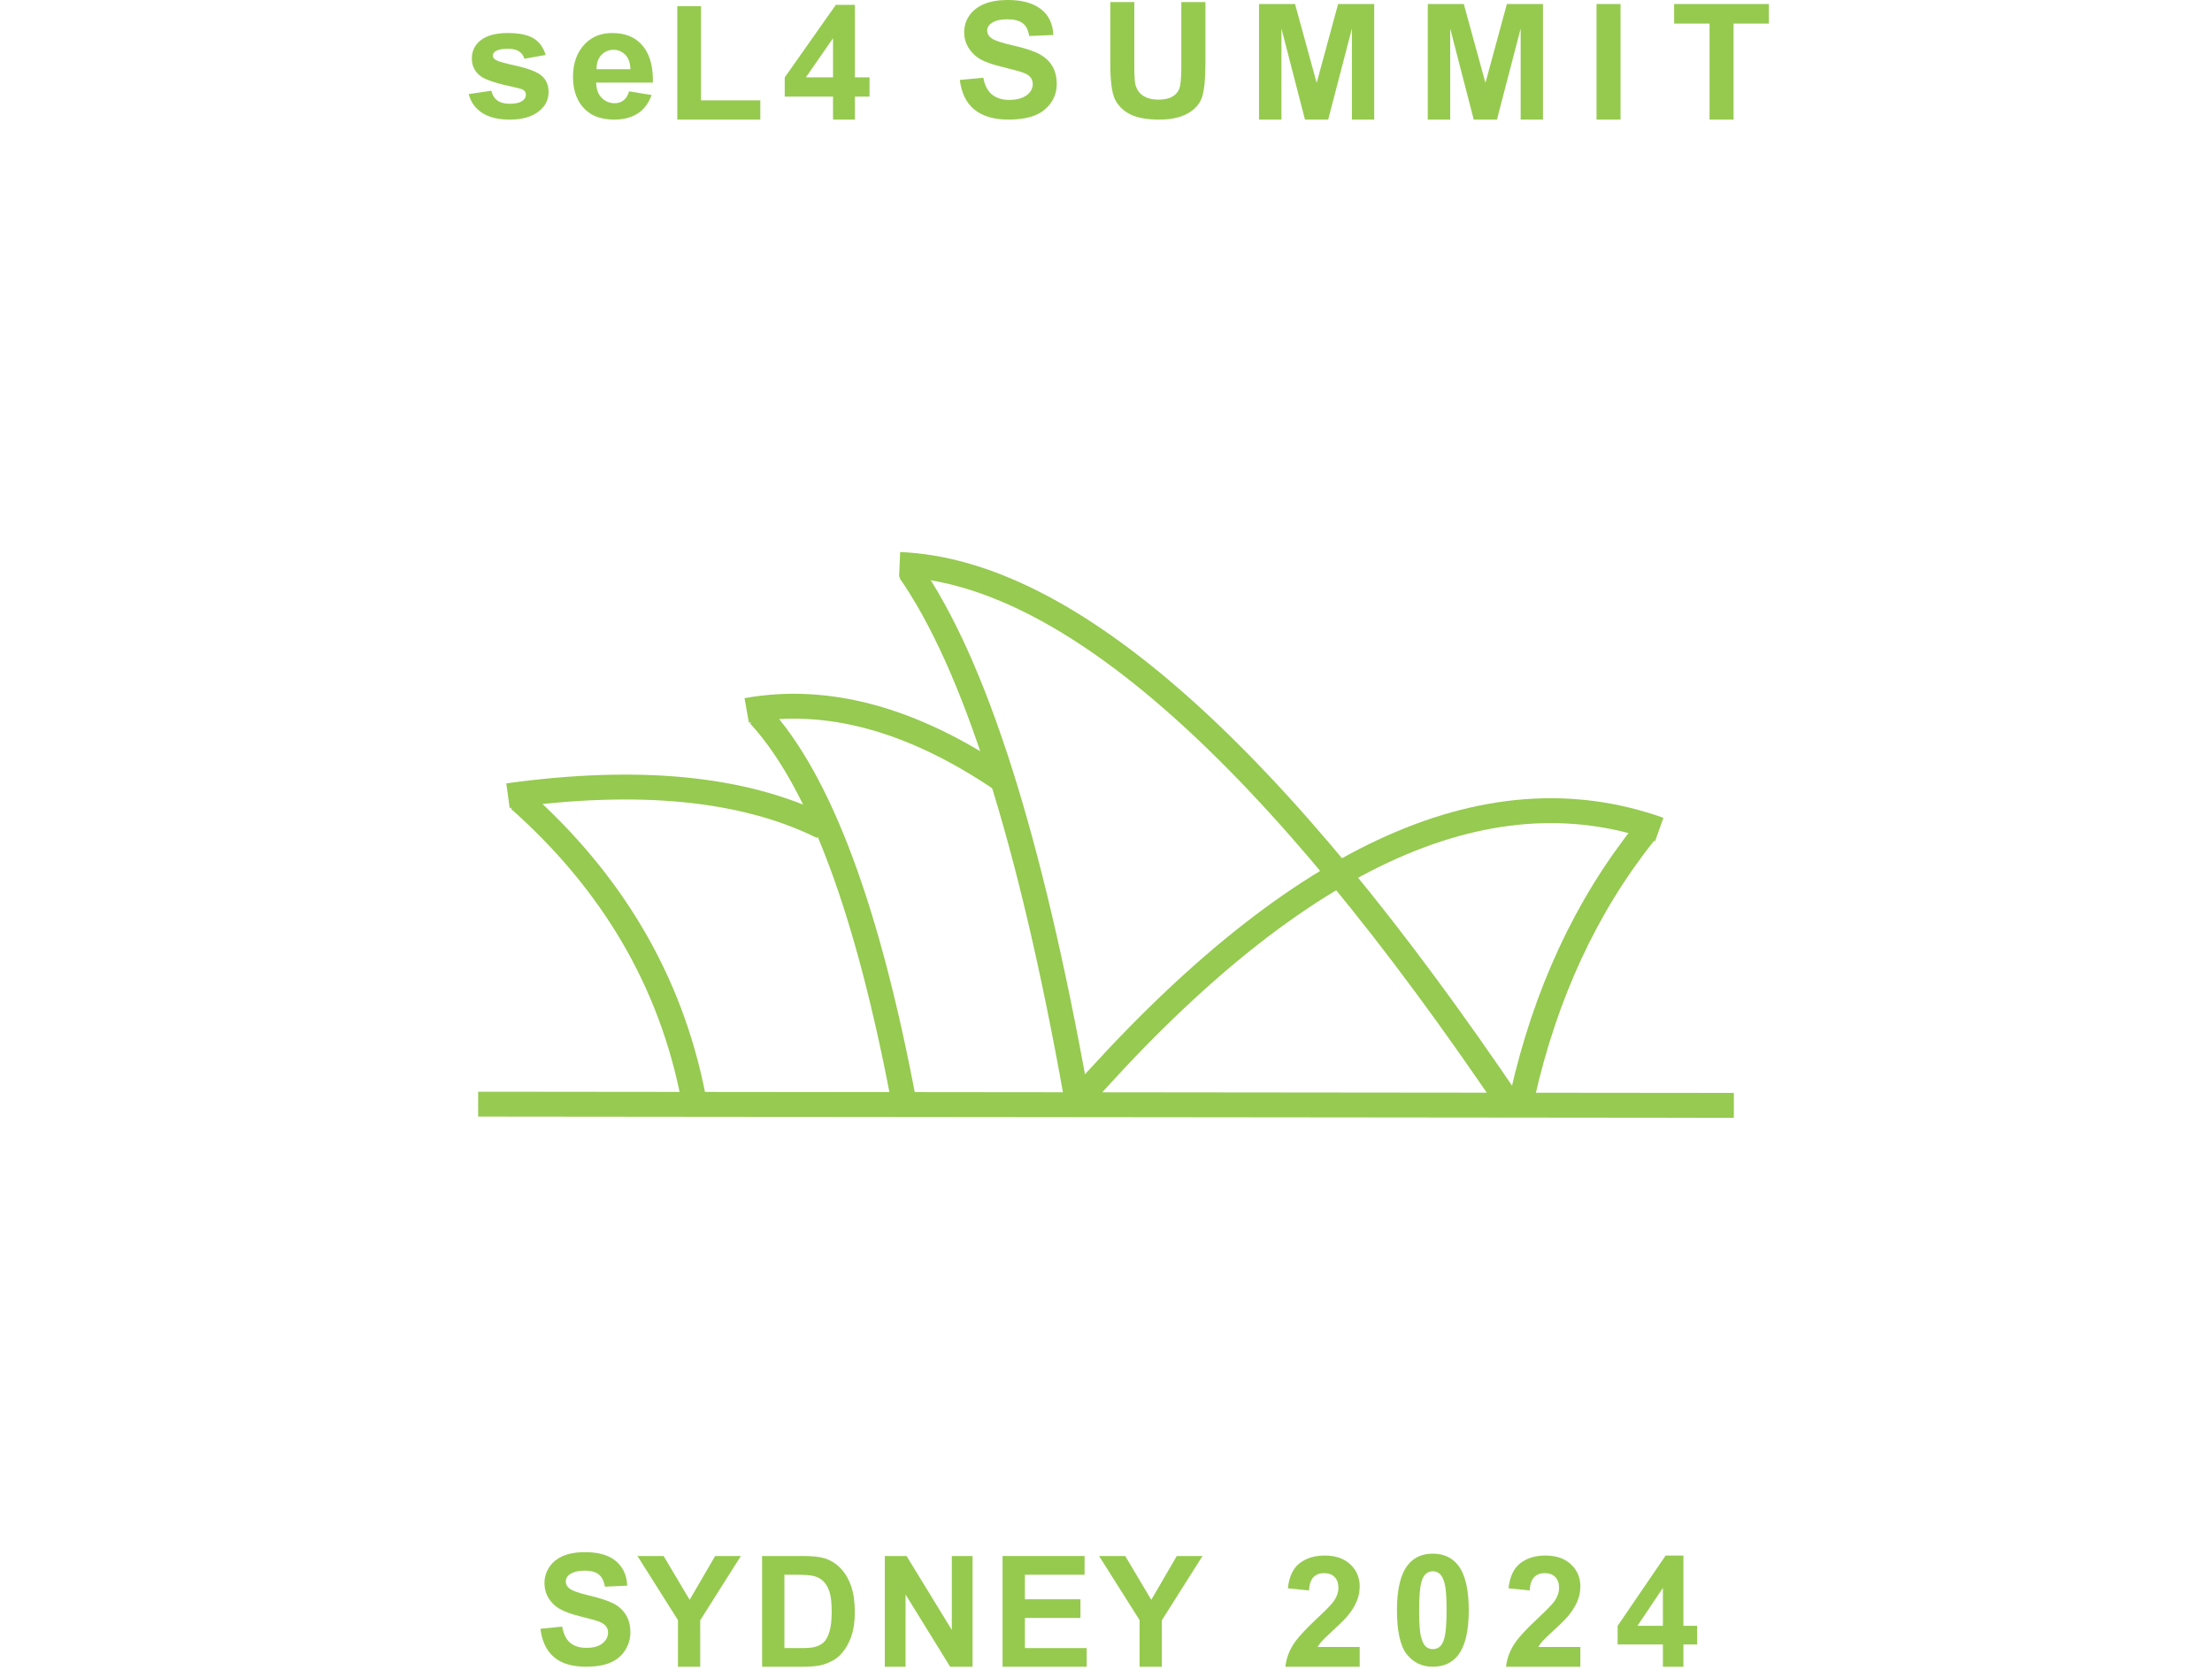
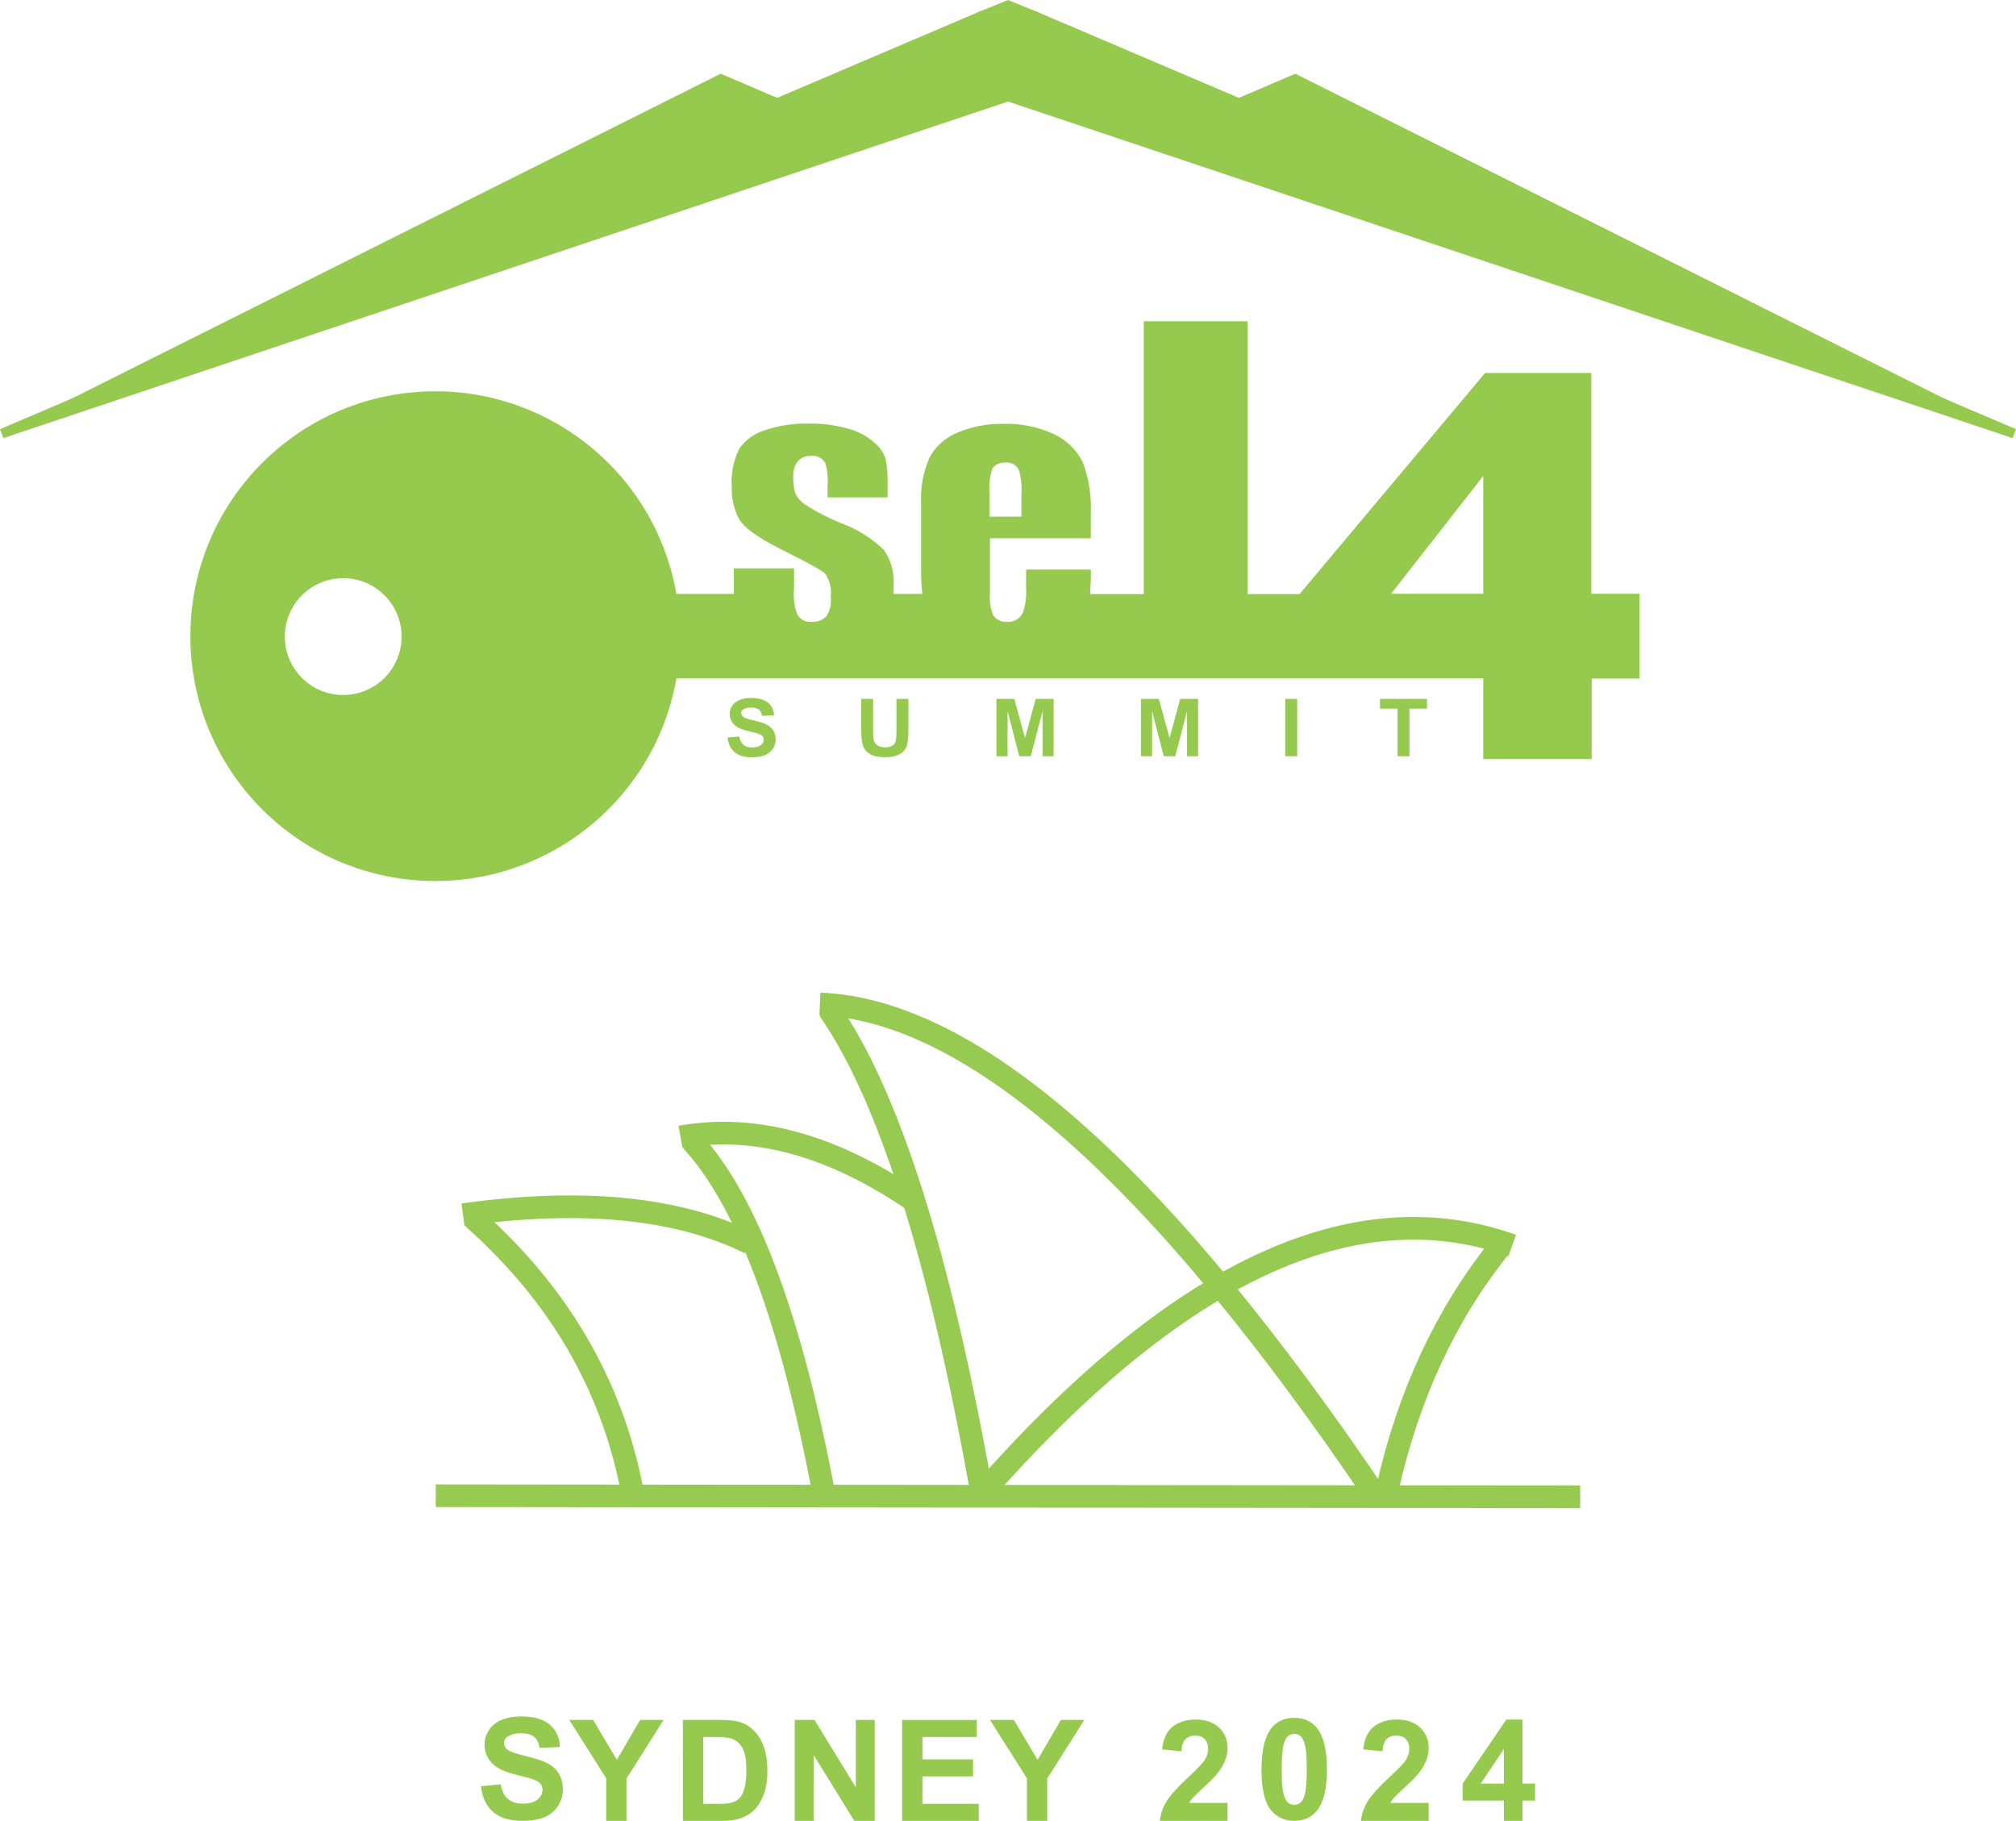
- <svg xmlns="http://www.w3.org/2000/svg" xmlns:xlink="http://www.w3.org/1999/xlink" width="331.243mm" height="250mm" viewBox="0 0 331.243 250" version="1.1" id="svg5">
+ <svg xmlns="http://www.w3.org/2000/svg" xmlns:xlink="http://www.w3.org/1999/xlink" width="331.243mm" height="299.156mm" viewBox="0 0 331.243 299.156" version="1.1" id="svg5">
  <defs id="defs2">
    <rect x="27.599" y="613.797" width="397.423" height="142.41" id="rect1965" />
    <color-profile name="Agfa-:-Swop-Standard" xlink:href="file:///WINDOWS/system32/spool/drivers/color/RSWOP.icm" id="color-profile2" />
    <rect x="680.693" y="102.26" width="15.612" height="115.531" id="rect9649" />
    <style id="style824">.cls-1,.cls-2,.cls-3{fill:#96ca4f;}.cls-2,.cls-3{stroke:#96ca4f;stroke-miterlimit:8;}.cls-3{stroke-width:0.25px;}</style>
  </defs>
  <g id="layer1">
    <g id="g1204" transform="scale(1.953098)" />
    <g id="g12656">
      <g id="g88" transform="scale(1.447491)">
        <text xml:space="preserve" transform="scale(0.2645833)" id="text9647" style="font-style:normal;font-weight:normal;font-size:40px;line-height:1.25;font-family:sans-serif;white-space:pre;shape-inside:url(#rect9649);display:inline;fill:#000000;fill-opacity:1;stroke:none" />
        <g id="g3802" />
-         <g id="g258" transform="translate(-25.54816,-120.7753)">
-           <g id="g216">
-             <path style="font-weight:bold;font-stretch:condensed;font-size:5.223px;line-height:10;font-family:Arial;-inkscape-font-specification:'Arial Bold Condensed';text-align:center;letter-spacing:3.917px;word-spacing:0px;text-anchor:middle;fill:#96ca4f;stroke-width:1.397" d="m 124.843,129.043 2.433,-0.228 q 0.411,2.291 2.689,2.291 1.129,0 1.776,-0.465 0.647,-0.473 0.647,-1.166 0,-0.408 -0.226,-0.693 -0.226,-0.285 -0.688,-0.465 -0.462,-0.188 -2.238,-0.62 -1.591,-0.383 -2.33,-0.832 -0.739,-0.448 -1.18,-1.174 -0.431,-0.734 -0.431,-1.574 0,-0.978 0.554,-1.761 0.565,-0.783 1.55,-1.182 0.985,-0.4 2.433,-0.4 2.176,0 3.397,0.938 1.221,0.938 1.293,2.682 l -2.494,0.106 q -0.164,-0.962 -0.708,-1.345 -0.544,-0.383 -1.55,-0.383 -1.006,0 -1.55,0.334 -0.544,0.334 -0.544,0.832 0,0.489 0.493,0.824 0.493,0.334 2.268,0.734 1.878,0.432 2.71,0.913 0.842,0.473 1.283,1.231 0.441,0.75 0.441,1.826 0,1.557 -1.211,2.617 -1.201,1.06 -3.767,1.06 -4.537,0 -5.05,-4.101 z" id="path20783" />
-             <path style="font-weight:bold;font-stretch:condensed;font-size:5.223px;line-height:10;font-family:Arial;-inkscape-font-specification:'Arial Bold Condensed';text-align:center;letter-spacing:3.917px;word-spacing:0px;text-anchor:middle;fill:#96ca4f;stroke-width:1.397" d="m 140.413,120.987 h 2.484 v 6.474 q 0,1.508 0.092,1.965 0.164,0.791 0.78,1.223 0.626,0.432 1.642,0.432 0.862,0 1.406,-0.302 0.544,-0.31 0.739,-0.848 0.205,-0.546 0.205,-2.332 v -6.612 h 2.494 v 6.278 q 0,2.405 -0.328,3.482 -0.318,1.068 -1.458,1.737 -1.129,0.66 -2.987,0.66 -1.93,0 -3.018,-0.546 -1.078,-0.554 -1.57,-1.549 -0.482,-1.003 -0.482,-3.685 z" id="path20781" />
-             <path style="font-weight:bold;font-stretch:condensed;font-size:5.223px;line-height:10;font-family:Arial;-inkscape-font-specification:'Arial Bold Condensed';text-align:center;letter-spacing:3.917px;word-spacing:0px;text-anchor:middle;fill:#96ca4f;stroke-width:1.397" d="m 155.799,133.144 v -11.953 h 3.726 l 2.238,8.153 2.217,-8.153 h 3.736 v 11.953 h -2.309 v -9.409 l -2.453,9.409 h -2.402 l -2.433,-9.409 v 9.409 z" id="path20779" />
-             <path style="font-weight:bold;font-stretch:condensed;font-size:5.223px;line-height:10;font-family:Arial;-inkscape-font-specification:'Arial Bold Condensed';text-align:center;letter-spacing:3.917px;word-spacing:0px;text-anchor:middle;fill:#96ca4f;stroke-width:1.397" d="m 173.258,133.144 v -11.953 h 3.726 l 2.238,8.153 2.217,-8.153 h 3.736 v 11.953 h -2.309 v -9.409 l -2.453,9.409 h -2.402 l -2.433,-9.409 v 9.409 z" id="path20777" />
-             <path style="font-weight:bold;font-stretch:condensed;font-size:5.223px;line-height:10;font-family:Arial;-inkscape-font-specification:'Arial Bold Condensed';text-align:center;letter-spacing:3.917px;word-spacing:0px;text-anchor:middle;fill:#96ca4f;stroke-width:1.397" d="m 190.716,133.144 v -11.953 h 2.484 v 11.953 z" id="path20775" />
-             <path style="font-weight:bold;font-stretch:condensed;font-size:5.223px;line-height:10;font-family:Arial;-inkscape-font-specification:'Arial Bold Condensed';text-align:center;letter-spacing:3.917px;word-spacing:0px;text-anchor:middle;fill:#96ca4f;stroke-width:1.397" d="m 202.407,133.144 v -9.931 h -3.664 v -2.022 h 9.802 v 2.022 h -3.654 v 9.931 z" id="path20771" />
-           </g>
-           <g id="g208" transform="translate(-92.00748,-44.68935)">
-             <path d="m 166.046,175.196 2.346,-0.347 q 0.305,1.347 1.889,1.347 0.843,0 1.259,-0.258 0.416,-0.258 0.416,-0.669 0,-0.282 -0.183,-0.444 -0.193,-0.161 -0.762,-0.282 -2.884,-0.605 -3.666,-1.153 -0.975,-0.686 -0.975,-1.879 0,-1.194 0.955,-1.912 0.954,-0.718 2.772,-0.718 1.736,0 2.64,0.54 0.904,0.532 1.269,1.726 l -2.203,0.395 q -0.294,-1.032 -1.665,-1.032 -0.863,0 -1.229,0.202 -0.366,0.194 -0.366,0.508 0,0.282 0.335,0.468 0.335,0.194 2.082,0.581 1.96,0.436 2.66,1.057 0.69,0.621 0.69,1.654 0,1.242 -1.076,2.049 -1.066,0.807 -2.955,0.807 -1.716,0 -2.803,-0.669 -1.087,-0.678 -1.432,-1.968 z" style="font-weight:bold;font-stretch:condensed;font-size:16.228px;line-height:10;font-family:Arial;-inkscape-font-specification:'Arial Bold Condensed';text-align:center;letter-spacing:3.917px;word-spacing:0px;text-anchor:middle;fill:#96ca4f;stroke-width:0.445" id="path21173" />
-             <path d="m 182.643,174.914 2.325,0.379 q -0.467,1.291 -1.452,1.92 -0.985,0.621 -2.396,0.621 -1.96,0 -3.026,-1.041 -1.259,-1.21 -1.259,-3.388 0,-2.146 1.269,-3.436 1.076,-1.089 2.782,-1.089 1.899,0 2.975,1.113 1.239,1.274 1.239,3.759 l -0.01,0.258 h -5.859 q 0.02,1.016 0.569,1.573 0.558,0.557 1.34,0.557 1.127,0 1.503,-1.226 z m 0.132,-2.291 q -0.03,-1 -0.538,-1.5 -0.508,-0.508 -1.208,-0.508 -0.741,0 -1.249,0.524 -0.518,0.532 -0.508,1.484 z" style="font-weight:bold;font-stretch:condensed;font-size:16.228px;line-height:10;font-family:Arial;-inkscape-font-specification:'Arial Bold Condensed';text-align:center;letter-spacing:3.917px;word-spacing:0px;text-anchor:middle;fill:#96ca4f;stroke-width:0.445" id="path21170" />
-             <path d="m 187.624,177.834 v -11.728 h 2.457 v 9.736 h 6.133 v 1.992 z" style="font-weight:bold;font-stretch:condensed;font-size:16.228px;line-height:10;font-family:Arial;-inkscape-font-specification:'Arial Bold Condensed';text-align:center;letter-spacing:3.917px;word-spacing:0px;text-anchor:middle;fill:#96ca4f;stroke-width:0.445" id="path21167" />
-             <path d="m 203.734,177.834 v -2.379 h -4.996 v -1.984 l 5.29,-7.509 h 1.97 v 7.501 h 1.513 v 1.992 h -1.513 v 2.379 z m 0,-4.372 v -4.041 l -2.803,4.041 z" style="font-weight:bold;font-stretch:condensed;font-size:16.228px;line-height:10;font-family:Arial;-inkscape-font-specification:'Arial Bold Condensed';text-align:center;letter-spacing:3.917px;word-spacing:0px;text-anchor:middle;fill:#96ca4f;stroke-width:0.445" id="path21164" />
-           </g>
-         </g>
-         <g id="g3" transform="translate(1.096725)">
+         <g id="g3" transform="translate(-0.2271396,34.28159)">
          <g id="g2" transform="translate(0,-0.3655654)">
            <path d="m 54.815,168.826 2.248,-0.219 q 0.203,1.133 0.82,1.664 0.624,0.531 1.678,0.531 1.116,0 1.678,-0.469 0.57,-0.477 0.57,-1.109 0,-0.406 -0.242,-0.688 -0.234,-0.289 -0.827,-0.5 -0.406,-0.141 -1.85,-0.5 -1.858,-0.461 -2.607,-1.133 -1.054,-0.945 -1.054,-2.305 0,-0.875 0.492,-1.633 0.5,-0.766 1.428,-1.164 0.937,-0.398 2.256,-0.398 2.154,0 3.239,0.945 1.093,0.945 1.147,2.524 l -2.31,0.102 q -0.148,-0.883 -0.64,-1.266 -0.484,-0.391 -1.46,-0.391 -1.007,0 -1.577,0.414 -0.367,0.266 -0.367,0.711 0,0.406 0.343,0.695 0.437,0.367 2.123,0.766 1.686,0.398 2.49,0.828 0.812,0.422 1.264,1.164 0.461,0.734 0.461,1.82 0,0.984 -0.546,1.844 -0.546,0.859 -1.545,1.281 -0.999,0.414 -2.49,0.414 -2.17,0 -3.333,-1 -1.163,-1.008 -1.389,-2.93 z" style="font-weight:bold;font-size:40px;line-height:1.25;font-family:Arial;-inkscape-font-specification:'Arial, Bold';white-space:pre;shape-inside:url(#rect1965);fill:#96ca4f;stroke-width:0.407" id="path13608" />
            <path d="m 69.04,172.756 v -4.821 l -4.191,-6.633 h 2.708 l 2.693,4.532 2.638,-4.532 h 2.662 l -4.207,6.649 v 4.805 z" style="font-weight:bold;font-size:40px;line-height:1.25;font-family:Arial;-inkscape-font-specification:'Arial, Bold';white-space:pre;shape-inside:url(#rect1965);fill:#96ca4f;stroke-width:0.407" id="path13610" />
            <path d="m 77.742,161.302 h 4.223 q 1.428,0 2.178,0.219 1.007,0.297 1.725,1.055 0.718,0.758 1.093,1.859 0.375,1.094 0.375,2.703 0,1.414 -0.351,2.438 -0.429,1.25 -1.225,2.024 -0.601,0.586 -1.623,0.914 -0.765,0.242 -2.045,0.242 h -4.347 z m 2.31,1.938 v 7.586 h 1.725 q 0.968,0 1.397,-0.109 0.562,-0.141 0.929,-0.477 0.375,-0.336 0.609,-1.102 0.234,-0.773 0.234,-2.102 0,-1.328 -0.234,-2.039 -0.234,-0.711 -0.656,-1.109 -0.421,-0.398 -1.069,-0.539 -0.484,-0.109 -1.897,-0.109 z" style="font-weight:bold;font-size:40px;line-height:1.25;font-family:Arial;-inkscape-font-specification:'Arial, Bold';white-space:pre;shape-inside:url(#rect1965);fill:#96ca4f;stroke-width:0.407" id="path13612" />
            <path d="m 90.441,172.756 v -11.454 h 2.248 l 4.683,7.649 v -7.649 h 2.146 v 11.454 h -2.318 l -4.613,-7.469 v 7.469 z" style="font-weight:bold;font-size:40px;line-height:1.25;font-family:Arial;-inkscape-font-specification:'Arial, Bold';white-space:pre;shape-inside:url(#rect1965);fill:#96ca4f;stroke-width:0.407" id="path13614" />
            <path d="m 102.624,172.756 v -11.454 h 8.484 v 1.938 h -6.174 v 2.539 h 5.745 v 1.93 h -5.745 v 3.117 h 6.392 v 1.93 z" style="font-weight:bold;font-size:40px;line-height:1.25;font-family:Arial;-inkscape-font-specification:'Arial, Bold';white-space:pre;shape-inside:url(#rect1965);fill:#96ca4f;stroke-width:0.407" id="path13616" />
            <path d="m 116.797,172.756 v -4.821 l -4.191,-6.633 h 2.708 l 2.693,4.532 2.638,-4.532 h 2.662 l -4.207,6.649 v 4.805 z" style="font-weight:bold;font-size:40px;line-height:1.25;font-family:Arial;-inkscape-font-specification:'Arial, Bold';white-space:pre;shape-inside:url(#rect1965);fill:#96ca4f;stroke-width:0.407" id="path13618" />
          </g>
          <g id="g955" transform="matrix(1,0,0,0.9654318,-9.322162,5.648224)" style="stroke-width:1.018">
            <path d="m 148.89,170.6 v 2.112 h -7.688 q 0.125,-1.198 0.749,-2.266 0.624,-1.076 2.466,-2.849 1.483,-1.432 1.819,-1.942 0.453,-0.704 0.453,-1.392 0,-0.761 -0.398,-1.165 -0.39,-0.413 -1.085,-0.413 -0.687,0 -1.093,0.429 -0.406,0.429 -0.468,1.424 l -2.185,-0.227 q 0.195,-1.878 1.225,-2.695 1.03,-0.817 2.576,-0.817 1.694,0 2.662,0.947 0.968,0.947 0.968,2.355 0,0.801 -0.281,1.53 -0.273,0.72 -0.874,1.513 -0.398,0.526 -1.436,1.513 -1.038,0.987 -1.319,1.311 -0.273,0.324 -0.445,0.631 z" style="font-weight:bold;font-size:40px;line-height:1.25;font-family:Arial;-inkscape-font-specification:'Arial, Bold';white-space:pre;shape-inside:url(#rect1965);fill:#96ca4f;stroke-width:0.414" id="path13622" />
            <path d="m 156.46,160.598 q 1.662,0 2.599,1.23 1.116,1.457 1.116,4.831 0,3.367 -1.124,4.839 -0.929,1.214 -2.591,1.214 -1.67,0 -2.693,-1.327 -1.022,-1.335 -1.022,-4.75 0,-3.35 1.124,-4.823 0.929,-1.214 2.591,-1.214 z m 0,1.886 q -0.398,0 -0.71,0.267 -0.312,0.259 -0.484,0.939 -0.226,0.882 -0.226,2.97 0,2.088 0.203,2.873 0.203,0.777 0.507,1.036 0.312,0.259 0.71,0.259 0.398,0 0.71,-0.259 0.312,-0.267 0.484,-0.947 0.226,-0.874 0.226,-2.962 0,-2.088 -0.203,-2.865 -0.203,-0.785 -0.515,-1.044 -0.304,-0.267 -0.702,-0.267 z" style="font-weight:bold;font-size:40px;line-height:1.25;font-family:Arial;-inkscape-font-specification:'Arial, Bold';white-space:pre;shape-inside:url(#rect1965);fill:#96ca4f;stroke-width:0.414" id="path13624" />
            <path d="m 171.719,170.6 v 2.112 h -7.688 q 0.125,-1.198 0.749,-2.266 0.624,-1.076 2.466,-2.849 1.483,-1.432 1.819,-1.942 0.453,-0.704 0.453,-1.392 0,-0.761 -0.398,-1.165 -0.39,-0.413 -1.085,-0.413 -0.687,0 -1.093,0.429 -0.406,0.429 -0.468,1.424 l -2.185,-0.227 q 0.195,-1.878 1.225,-2.695 1.03,-0.817 2.576,-0.817 1.694,0 2.662,0.947 0.968,0.947 0.968,2.355 0,0.801 -0.281,1.53 -0.273,0.72 -0.874,1.513 -0.398,0.526 -1.436,1.513 -1.038,0.987 -1.319,1.311 -0.273,0.324 -0.445,0.631 z" style="font-weight:bold;font-size:40px;line-height:1.25;font-family:Arial;-inkscape-font-specification:'Arial, Bold';white-space:pre;shape-inside:url(#rect1965);fill:#96ca4f;stroke-width:0.414" id="path13626" />
            <path d="m 180.257,172.713 v -2.387 h -4.683 v -1.991 l 4.964,-7.534 h 1.842 v 7.526 h 1.421 v 1.999 h -1.421 v 2.387 z m 0,-4.386 v -4.054 l -2.63,4.054 z" style="font-weight:bold;font-size:40px;line-height:1.25;font-family:Arial;-inkscape-font-specification:'Arial, Bold';white-space:pre;shape-inside:url(#rect1965);fill:#96ca4f;stroke-width:0.414" id="path13628" />
          </g>
        </g>
-         <g transform="matrix(0.1286188,0,0,0.1286188,-50.59835,13.36457)" id="g2826">
+         <g transform="matrix(0.1286188,0,0,0.1286188,-50.59835,68.93197)" id="g2826">
          <path d="m 778,784 1010,1" stroke="#96ca50" stroke-width="20" fill="none" fill-rule="evenodd" id="path2808" />
          <path d="m 811,539 c 75.198,66.699 121.865,146.365 140,239" stroke="#96ca50" stroke-width="20" fill="none" fill-rule="evenodd" id="path2810" />
          <path d="M 802,535.961 C 907.499,521.369 991.832,529.716 1055,561" stroke="#96ca50" stroke-width="20" fill="none" fill-rule="evenodd" id="path2812" />
          <path d="m 1004,471 c 48.76,52.799 87.76,157.465 117,314" stroke="#96ca50" stroke-width="20" fill="none" fill-rule="evenodd" id="path2814" />
          <path d="m 1125,355 c 52.55,75.511 97.22,216.177 134,422" stroke="#96ca50" stroke-width="20" fill="none" fill-rule="evenodd" id="path2816" />
          <path d="m 1117,350 c 135.96,5.63 300.63,151.963 494,439" stroke="#96ca50" stroke-width="20" fill="none" fill-rule="evenodd" id="path2818" />
          <path d="M 1728,563.174 C 1587.8,513.244 1431.47,586.515 1259,783" stroke="#96ca50" stroke-width="20" fill="none" fill-rule="evenodd" id="path2820" />
          <path d="m 994,467.367 c 64.78,-11.639 133.12,6.904 205,55.633" stroke="#96ca50" stroke-width="20" fill="none" fill-rule="evenodd" id="path2822" />
          <path d="m 1716,566 c -46.81,58.719 -79.48,129.052 -98,211" stroke="#96ca50" stroke-width="20" fill="none" fill-rule="evenodd" id="path2824" />
        </g>
+         <g id="g2-9" transform="matrix(0.6908504,0,0,0.6908504,-2.2673449e-6,0)">
+           <polygon class="cls-2" points="102.2,1.81 105.34,10.07 0.2,45.29 " id="polygon830" transform="matrix(1.572762,0,0,1.572762,-0.0061861,0)" style="fill:#96ca4f;stroke:#96ca4f;stroke-miterlimit:8" />
+           <polygon class="cls-1" points="105.31,0 108.62,1.35 102.01,1.34 " id="polygon828" transform="matrix(1.572762,0,0,1.572762,-0.0061861,0)" style="fill:#96ca4f" />
+           <polygon class="cls-1" points="105.31,9.32 108.33,1.31 102.28,1.31 " id="polygon832" transform="matrix(1.572762,0,0,1.572762,-0.0061861,0)" style="fill:#96ca4f" />
+           <polygon class="cls-2" points="210.42,45.29 108.42,1.81 105.28,10.07 " id="polygon834" transform="matrix(1.572762,0,0,1.572762,-0.0061861,0)" style="fill:#96ca4f;stroke:#96ca4f;stroke-miterlimit:8" />
+           <path class="cls-1" d="m 261.465,97.543 v -36.268 h -17.458 l -30.48,36.331 h -8.54 V 52.782 h -17.064 v 44.824 h -8.807 c 0,-0.834 0.126,-1.793 0.126,-2.957 v -1.069 h -10.648 v 3.051 a 9.94,9.94 0 0 1 -0.582,4.136 2.642,2.642 0 0 1 -2.611,1.384 2.359,2.359 0 0 1 -2.233,-1.117 7.864,7.864 0 0 1 -0.503,-3.665 v -8.933 h 16.561 v -4.294 a 20.446,20.446 0 0 0 -1.337,-8.226 9.924,9.924 0 0 0 -4.592,-4.53 18.37,18.37 0 0 0 -8.54,-1.746 18.071,18.071 0 0 0 -7.486,1.463 9.043,9.043 0 0 0 -4.53,4.042 16.577,16.577 0 0 0 -1.4,7.486 v 11.009 a 31.455,31.455 0 0 0 0.204,3.932 h -4.718 c 0,-0.44 0,-0.881 0,-1.368 a 9.185,9.185 0 0 0 -1.573,-5.835 19.801,19.801 0 0 0 -7.03,-4.404 34.601,34.601 0 0 1 -5.662,-2.894 4.718,4.718 0 0 1 -1.919,-2.076 9.437,9.437 0 0 1 -0.299,-2.784 3.649,3.649 0 0 1 0.708,-2.391 2.674,2.674 0 0 1 2.186,-0.912 2.359,2.359 0 0 1 2.343,1.117 9.216,9.216 0 0 1 0.393,3.649 v 2.045 h 9.861 v -2.296 a 17.536,17.536 0 0 0 -0.315,-4.011 5.851,5.851 0 0 0 -1.699,-2.564 10.506,10.506 0 0 0 -4.199,-2.343 22.49,22.49 0 0 0 -6.889,-0.912 20.949,20.949 0 0 0 -7.14,1.117 7.864,7.864 0 0 0 -4.136,3.02 12.33,12.33 0 0 0 -1.227,6.291 10.773,10.773 0 0 0 1.148,5.159 c 0.739,1.4 2.957,3.035 6.558,4.86 6.039,3.02 7.235,3.822 7.628,4.184 a 5.583,5.583 0 0 1 0.928,3.916 4.718,4.718 0 0 1 -0.723,3.146 3.146,3.146 0 0 1 -2.469,0.865 2.359,2.359 0 0 1 -2.359,-1.337 10.286,10.286 0 0 1 -0.472,-4.294 v -3.146 h -9.893 v 2.548 c 0,0.598 0,1.132 0,1.651 h -9.437 a 40.231,40.231 0 1 0 0,13.887 H 243.709 v 13.243 h 17.819 v -13.211 h 7.864 V 97.543 Z M 56.377,114.183 a 9.594,9.594 0 1 1 9.61,-9.594 9.594,9.594 0 0 1 -9.61,9.594 z M 162.602,81.375 a 11.906,11.906 0 0 1 0.377,-4.215 c 0.236,-0.535 0.834,-1.18 2.328,-1.18 a 2.139,2.139 0 0 1 2.123,1.321 11.623,11.623 0 0 1 0.393,4.073 v 3.507 h -5.222 z M 243.709,97.543 H 228.579 L 243.709,78.198 Z" id="path858" style="fill:#96ca4f;stroke-width:1.573" />
+           <path id="path1025" style="font-weight:bold;font-stretch:condensed;font-size:5.223px;line-height:10;font-family:Arial;-inkscape-font-specification:'Arial Bold Condensed';text-align:center;letter-spacing:3.917px;word-spacing:0px;text-anchor:middle;fill:#96ca4f;stroke-width:1.101" d="m 229.63,124.247 v -7.827 h -2.888 v -1.594 h 7.726 v 1.594 h -2.88 v 7.827 z m -18.453,0 v -9.421 h 1.958 v 9.421 z m -23.711,0 v -9.421 h 2.937 l 1.764,6.426 1.747,-6.426 h 2.945 v 9.421 h -1.82 v -7.416 l -1.933,7.416 h -1.893 l -1.917,-7.416 v 7.416 z m -23.743,0 v -9.421 h 2.937 l 1.764,6.426 1.747,-6.426 h 2.945 v 9.421 h -1.82 v -7.416 l -1.933,7.416 h -1.893 l -1.917,-7.416 v 7.416 z m -22.223,-9.421 h 1.958 v 5.102 q 0,1.189 0.073,1.549 0.129,0.623 0.615,0.964 0.493,0.341 1.294,0.341 0.68,0 1.108,-0.238 0.429,-0.244 0.582,-0.668 0.162,-0.431 0.162,-1.838 v -5.212 h 1.966 v 4.948 q 0,1.896 -0.259,2.744 -0.251,0.842 -1.149,1.369 -0.89,0.521 -2.354,0.521 -1.521,0 -2.378,-0.431 -0.849,-0.437 -1.238,-1.221 -0.38,-0.79 -0.38,-2.905 z m -21.964,6.355 1.917,-0.18 q 0.324,1.806 2.12,1.806 0.89,0 1.4,-0.366 0.51,-0.373 0.51,-0.919 0,-0.321 -0.178,-0.546 -0.178,-0.225 -0.542,-0.366 -0.364,-0.148 -1.764,-0.488 -1.254,-0.302 -1.836,-0.655 -0.582,-0.353 -0.93,-0.925 -0.34,-0.578 -0.34,-1.24 0,-0.771 0.437,-1.388 0.445,-0.617 1.222,-0.932 0.777,-0.315 1.917,-0.315 1.715,0 2.678,0.739 0.963,0.739 1.019,2.114 l -1.966,0.084 q -0.129,-0.758 -0.558,-1.06 -0.429,-0.302 -1.222,-0.302 -0.793,0 -1.222,0.263 -0.429,0.263 -0.429,0.655 0,0.386 0.388,0.649 0.388,0.263 1.788,0.578 1.48,0.341 2.136,0.72 0.663,0.373 1.011,0.97 0.348,0.591 0.348,1.439 0,1.227 -0.955,2.063 -0.947,0.835 -2.969,0.835 -3.576,0 -3.98,-3.232 z" />
+           <path style="fill:#96ca4f;fill-opacity:1;stroke:none;stroke-width:1.89" id="path43980-0" transform="matrix(-0.9895167,0.4106424,0.2266425,0.05302387,557.027,-162.2885)" d="M 431.416,-51.821 566.486,16.893 439.443,99.509 Z" />
+           <path style="fill:#96ca4f;fill-opacity:1;stroke-width:1.89" id="path1277" transform="matrix(0.6091599,-0.4740221,0.3825809,0.6138147,76.64089,26.43076)" d="m 65.948,36.142 -18.999,0.507 9.061,-16.707 z" />
+           <path style="fill:#96ca4f;fill-opacity:1;stroke:none;stroke-width:1.89" id="path43980-0-9" transform="matrix(0.9895167,0.4106424,-0.2266425,0.05302387,-225.7842,-162.2885)" d="M 431.416,-51.821 566.486,16.893 439.443,99.509 Z" />
+           <path style="fill:#96ca4f;fill-opacity:1;stroke-width:1.89" id="path1277-2" transform="matrix(-0.6091599,-0.4740221,-0.3825809,0.6138147,254.6018,26.43076)" d="m 65.948,36.142 -18.999,0.507 9.061,-16.707 z" />
+         </g>
      </g>
    </g>
  </g>
</svg>
